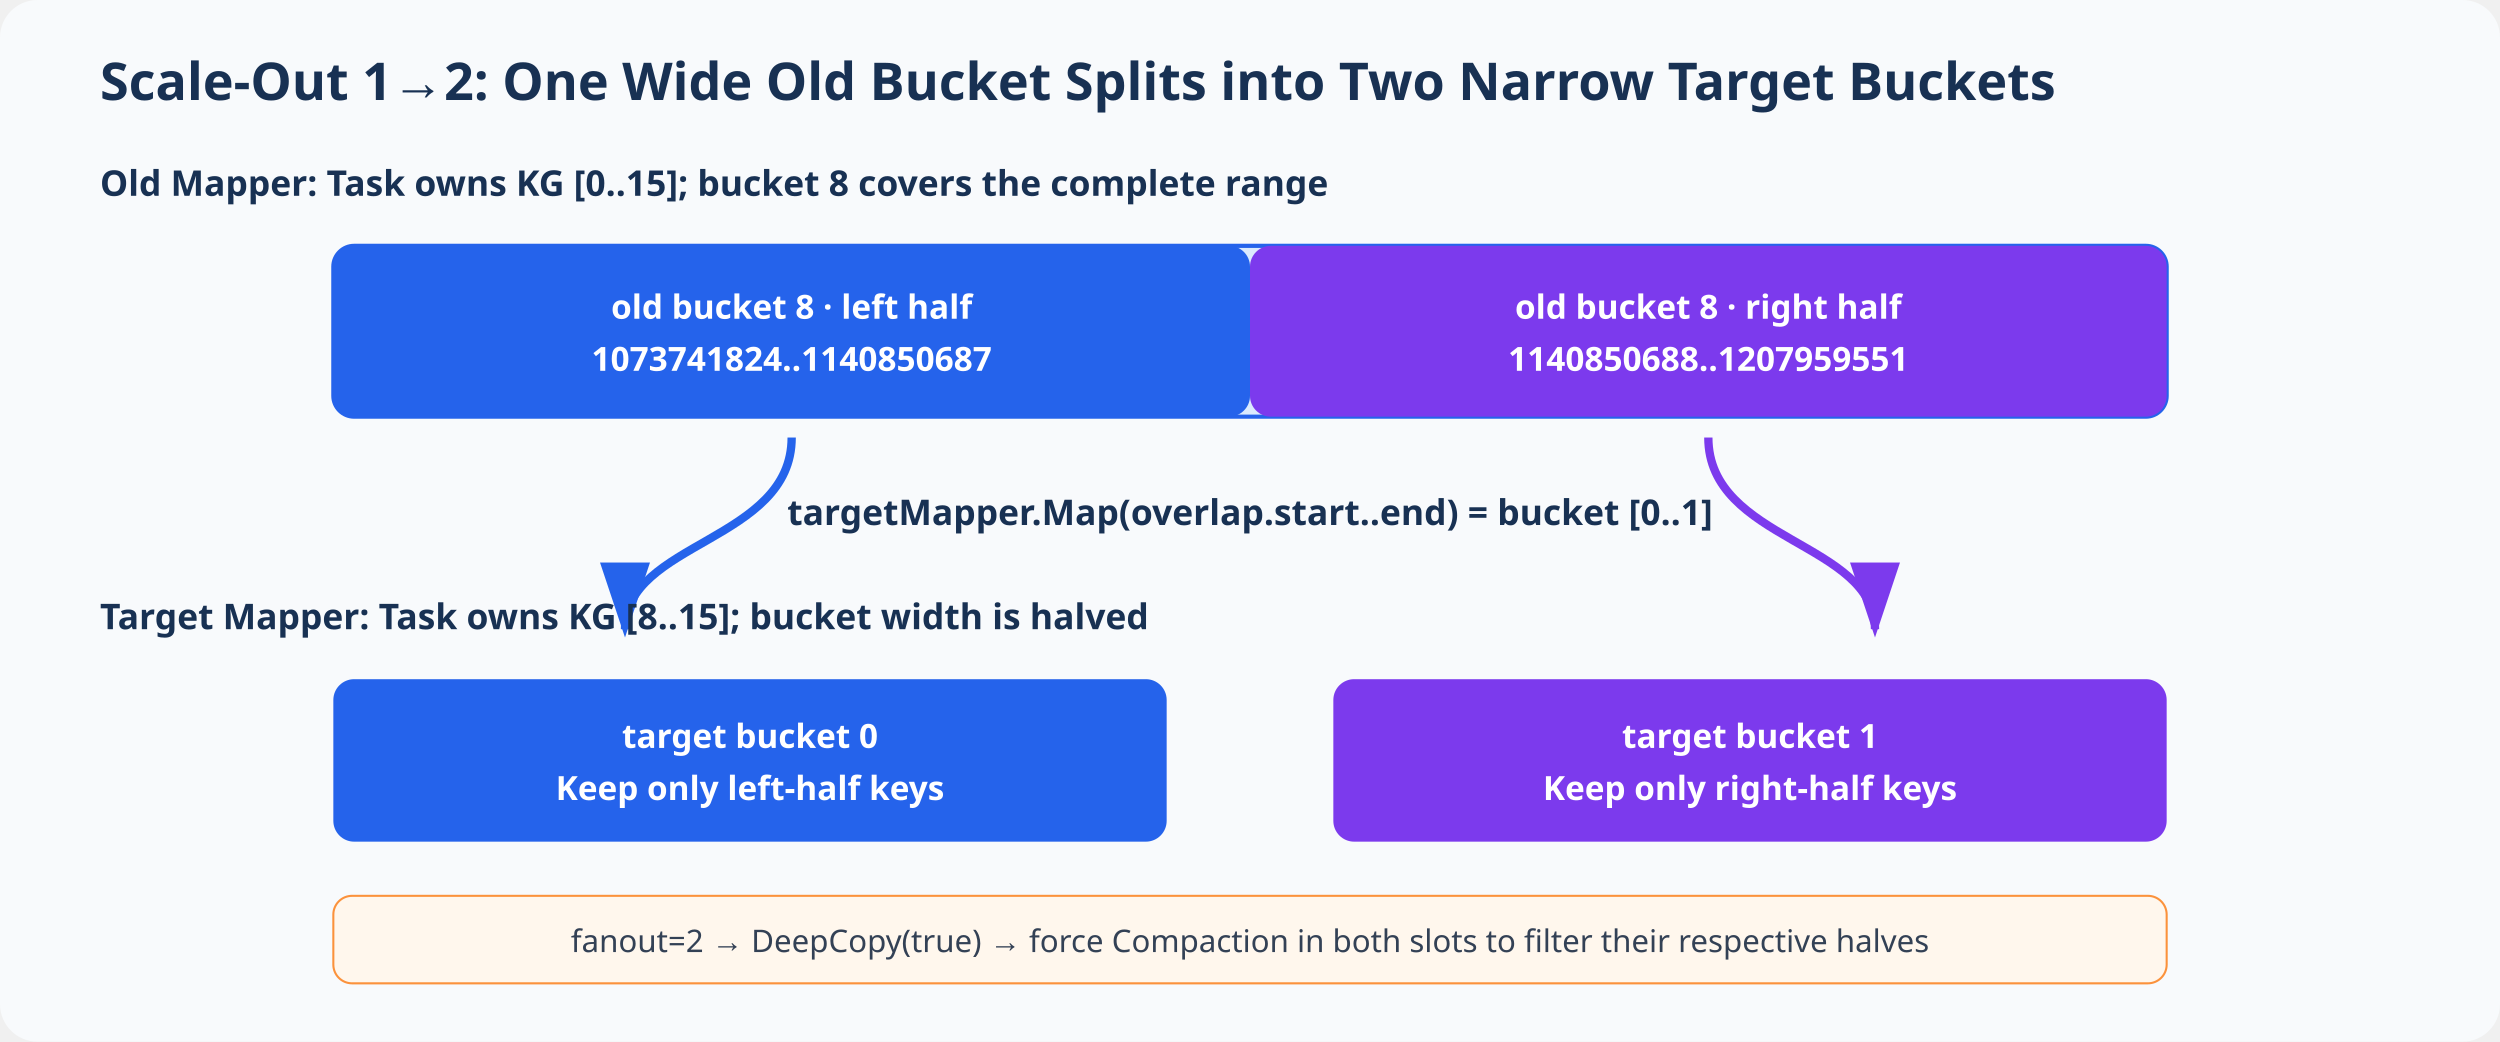
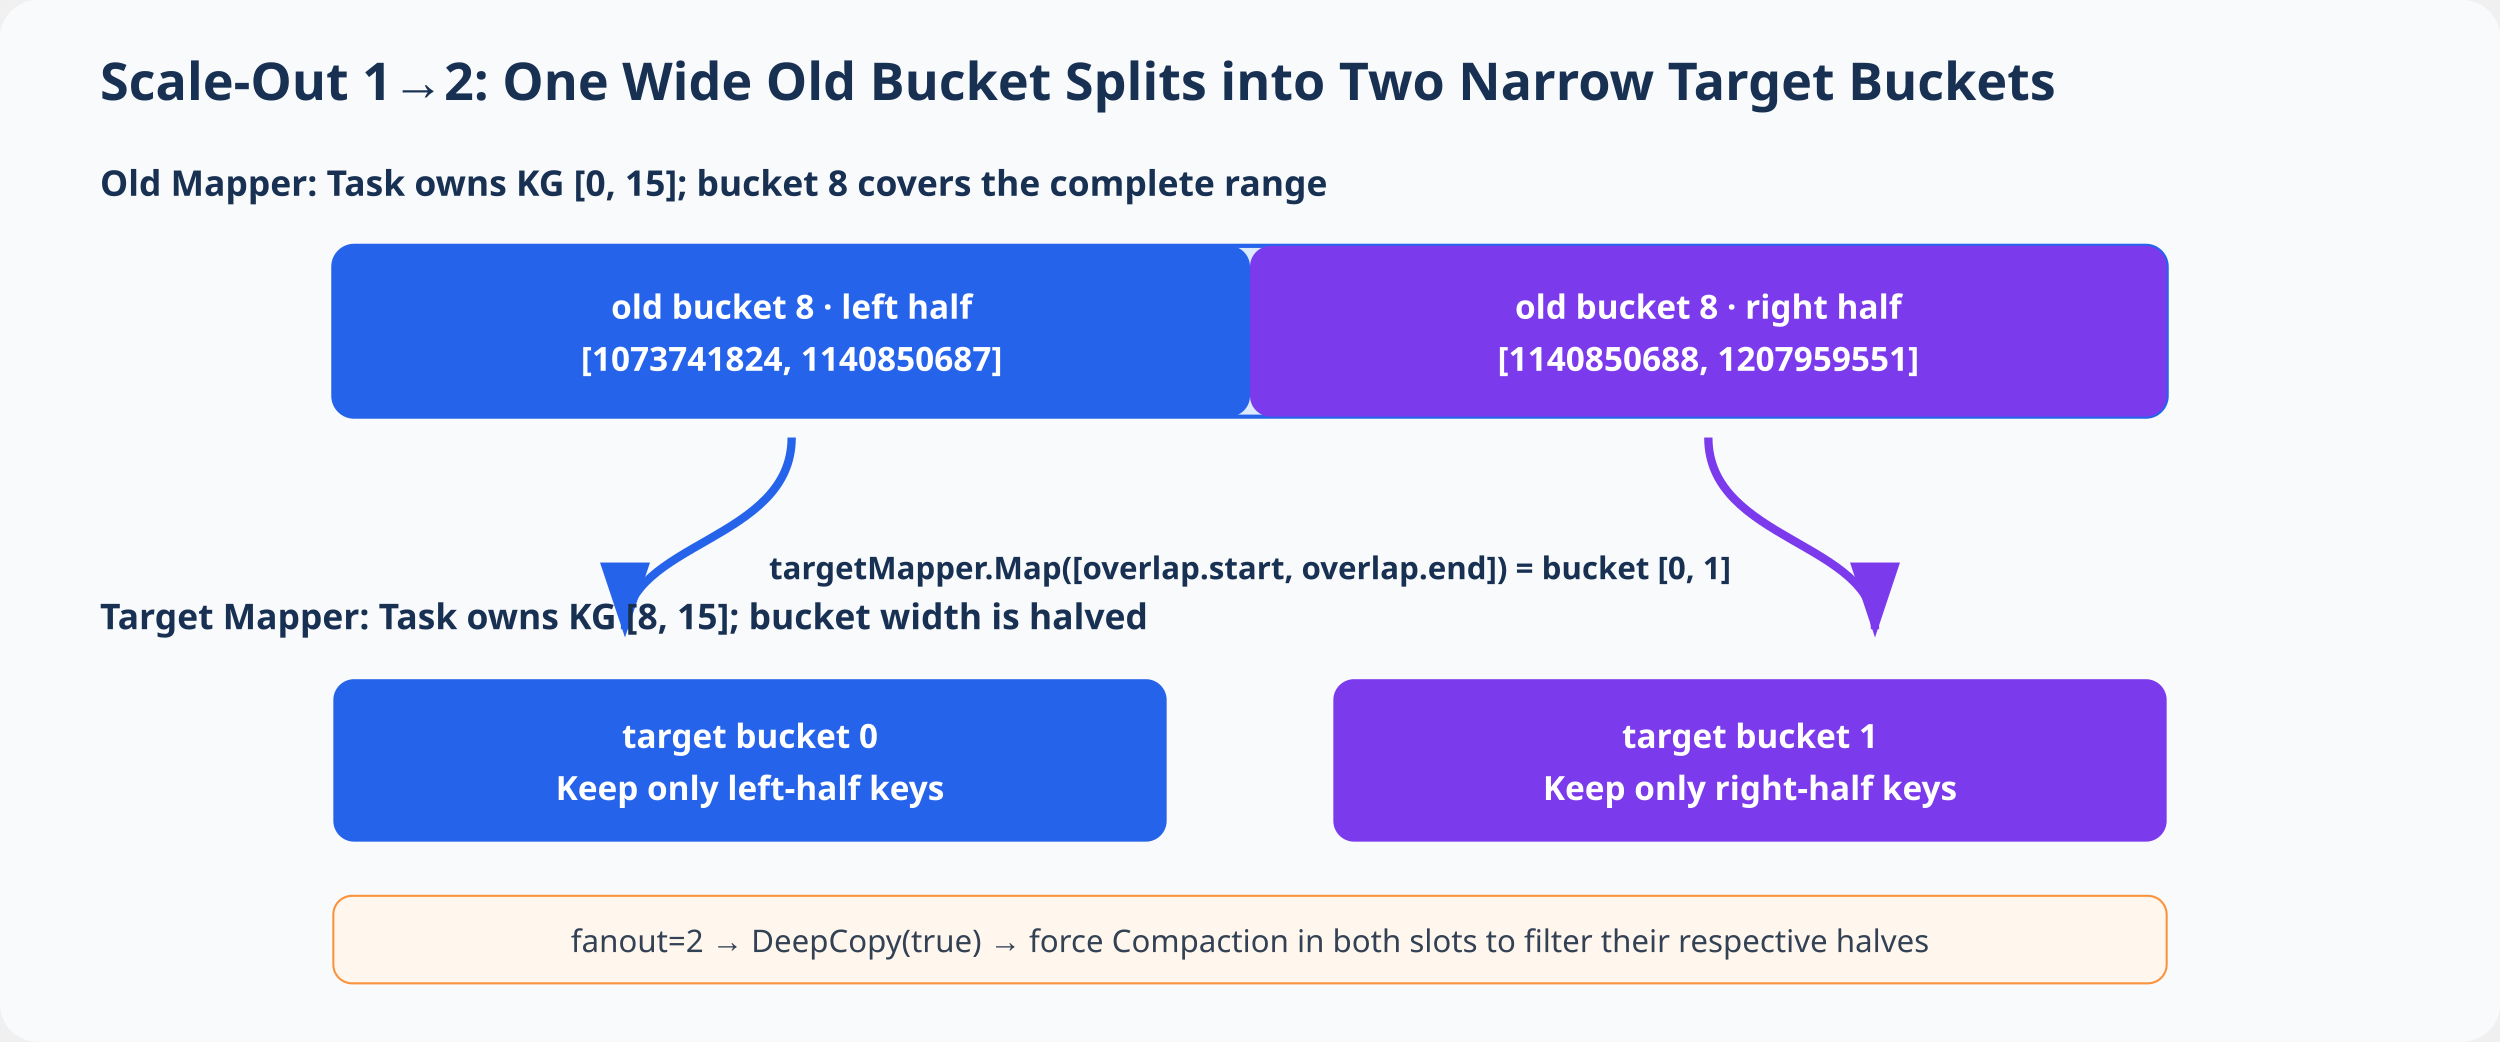
<svg xmlns="http://www.w3.org/2000/svg" width="1200" height="500" viewBox="0 0 1200 500" role="img">
  <defs>
    <style>.title{font:700 25px "Noto Sans",Arial,sans-serif;fill:#183153}.label{font:600 17px "Noto Sans",Arial,sans-serif;fill:#183153}.text{font:15px "Noto Sans",Arial,sans-serif;fill:#334155}.white{font:600 16px "Noto Sans",Arial,sans-serif;fill:#fff}</style>
    <marker id="a1" markerWidth="10" markerHeight="10" refX="8" refY="3" orient="auto">
      <path d="M0 0 L9 3 L0 6 Z" fill="#2563eb" />
    </marker>
    <marker id="a2" markerWidth="10" markerHeight="10" refX="8" refY="3" orient="auto">
      <path d="M0 0 L9 3 L0 6 Z" fill="#7c3aed" />
    </marker>
  </defs>
  <rect width="1200" height="500" rx="18" fill="#f8fafc" />
  <text x="48" y="48" class="title">Scale-Out 1→2: One Wide Old Bucket Splits into Two Narrow Target Buckets</text>
-   <text x="48" y="94" class="label">Old Mapper: Task owns KG [0..15]; bucket 8 covers the complete range</text>
+   <text x="48" y="94" class="label">Old Mapper: Task owns KG [0, 15]; bucket 8 covers the complete range</text>
  <rect x="160" y="118" width="880" height="82" rx="10" fill="#dbeafe" stroke="#2563eb" stroke-width="2" />
  <rect x="160" y="118" width="440" height="82" rx="10" fill="#2563eb" />
  <rect x="600" y="118" width="440" height="82" rx="10" fill="#7c3aed" />
  <text x="380" y="153" text-anchor="middle" class="white">old bucket 8 · left half</text>
-   <text x="380" y="178" text-anchor="middle" class="white">1073741824..1140850687</text>
+   <text x="380" y="178" text-anchor="middle" class="white">[1073741824, 1140850687]</text>
  <text x="820" y="153" text-anchor="middle" class="white">old bucket 8 · right half</text>
-   <text x="820" y="178" text-anchor="middle" class="white">1140850688..1207959551</text>
+   <text x="820" y="178" text-anchor="middle" class="white">[1140850688, 1207959551]</text>
  <path d="M380 210 C380 260 300 260 300 302" fill="none" stroke="#2563eb" stroke-width="4" marker-end="url(#a1)" />
  <path d="M820 210 C820 260 900 260 900 302" fill="none" stroke="#7c3aed" stroke-width="4" marker-end="url(#a2)" />
-   <text x="600" y="252" text-anchor="middle" class="label">targetMapper.Map(overlap.start..end) = bucket [0..1]</text>
-   <text x="48" y="302" class="label">Target Mapper: Task owns KG [8..15]; bucket width is halved</text>
+   <text x="600" y="278" text-anchor="middle" class="label" style="font-size:15px">targetMapper.Map([overlap.start, overlap.end]) = bucket [0, 1]</text>
+   <text x="48" y="302" class="label">Target Mapper: Task owns KG [8, 15]; bucket width is halved</text>
  <rect x="160" y="326" width="400" height="78" rx="10" fill="#2563eb" />
  <rect x="640" y="326" width="400" height="78" rx="10" fill="#7c3aed" />
  <text x="360" y="359" text-anchor="middle" class="white">target bucket 0</text>
  <text x="360" y="384" text-anchor="middle" class="white">Keep only left-half keys</text>
  <text x="840" y="359" text-anchor="middle" class="white">target bucket 1</text>
  <text x="840" y="384" text-anchor="middle" class="white">Keep only right-half keys</text>
  <rect x="160" y="430" width="880" height="42" rx="9" fill="#fff7ed" stroke="#fb923c" />
  <text x="600" y="457" text-anchor="middle" class="text">fanout=2 → DeepCopy(true) → force Compaction in both slots to filter their respective halves</text>
</svg>
